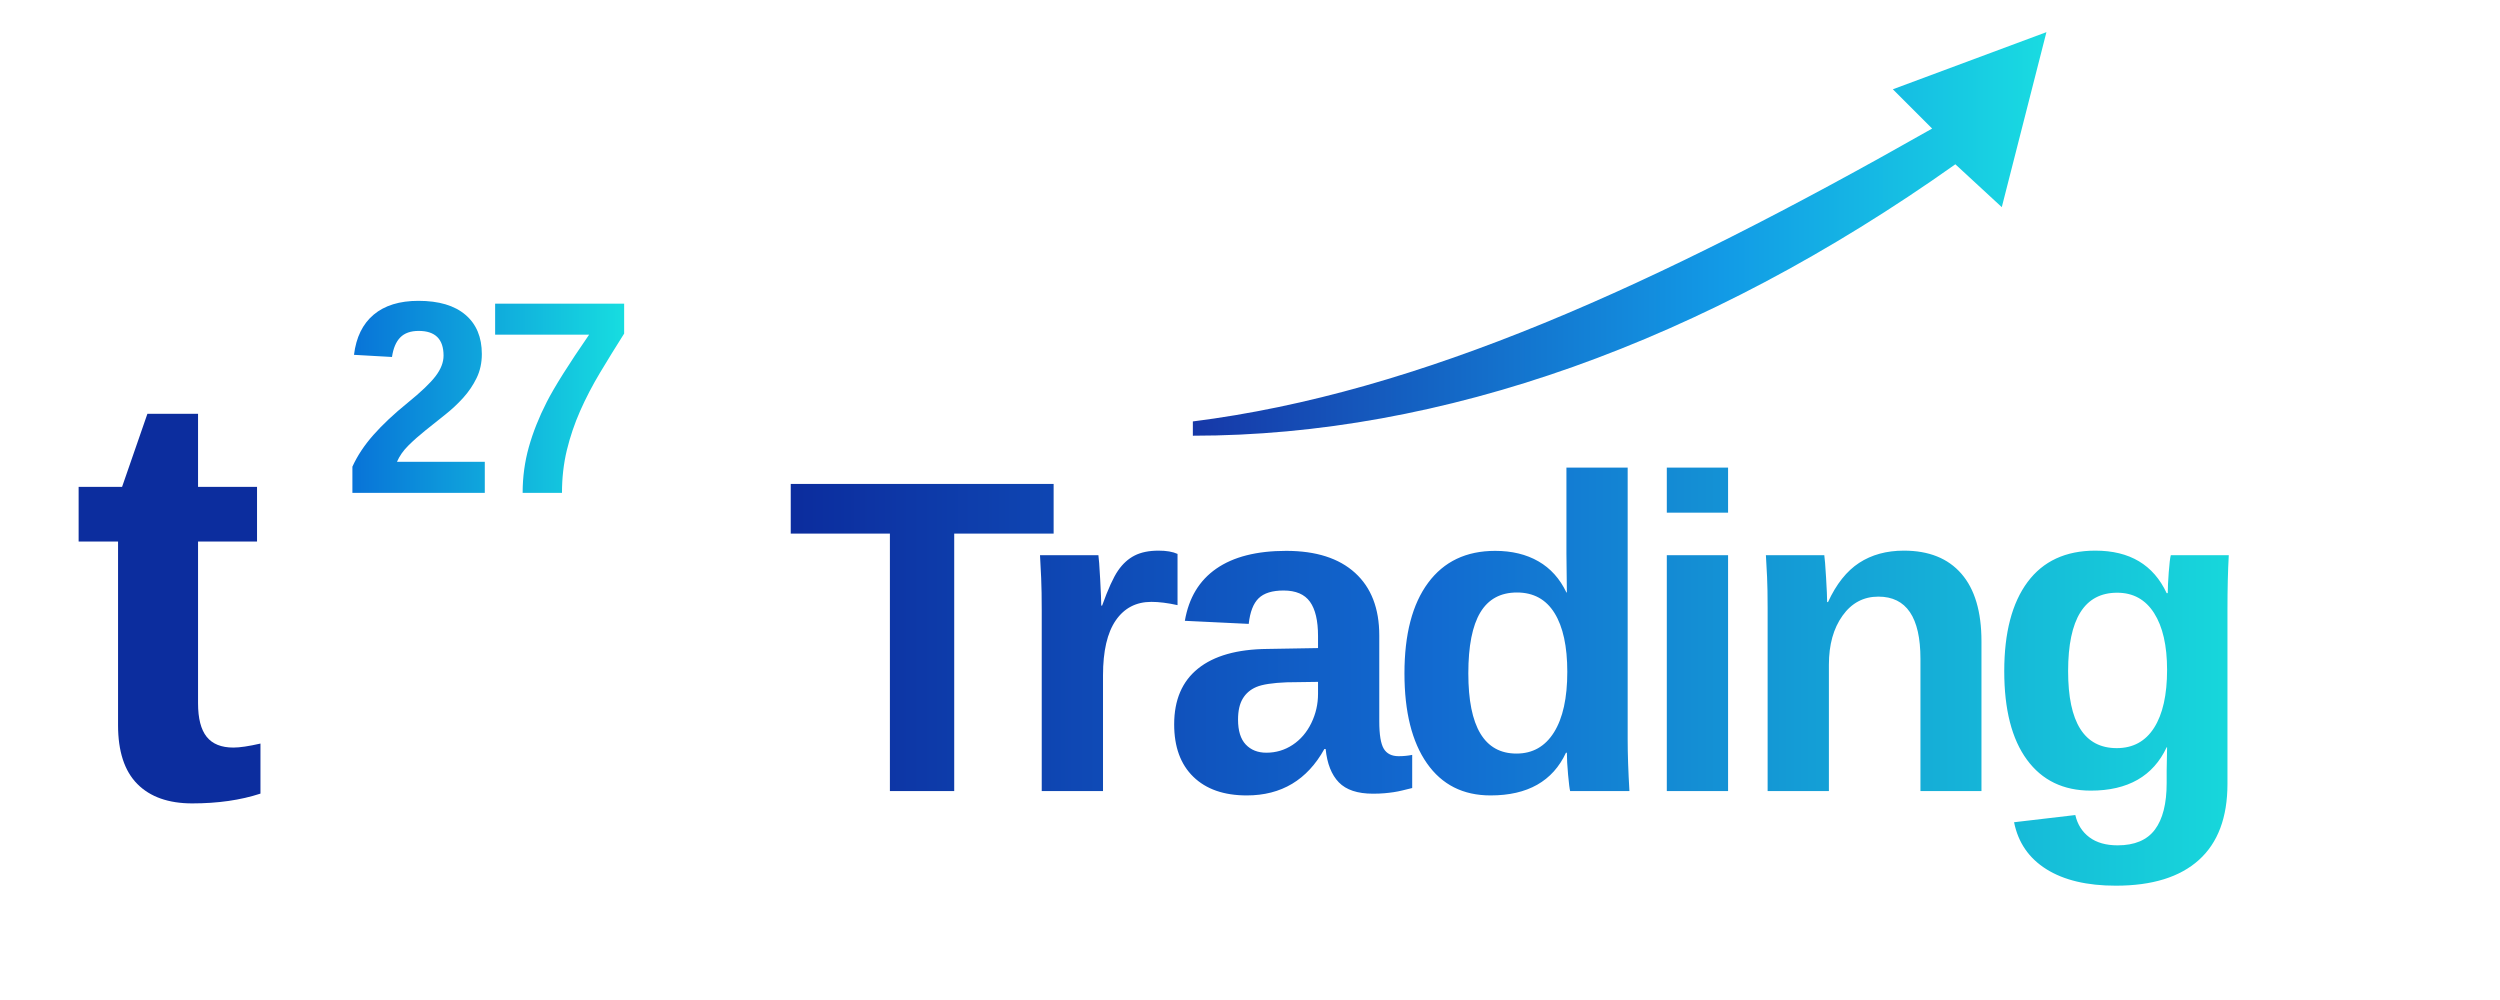
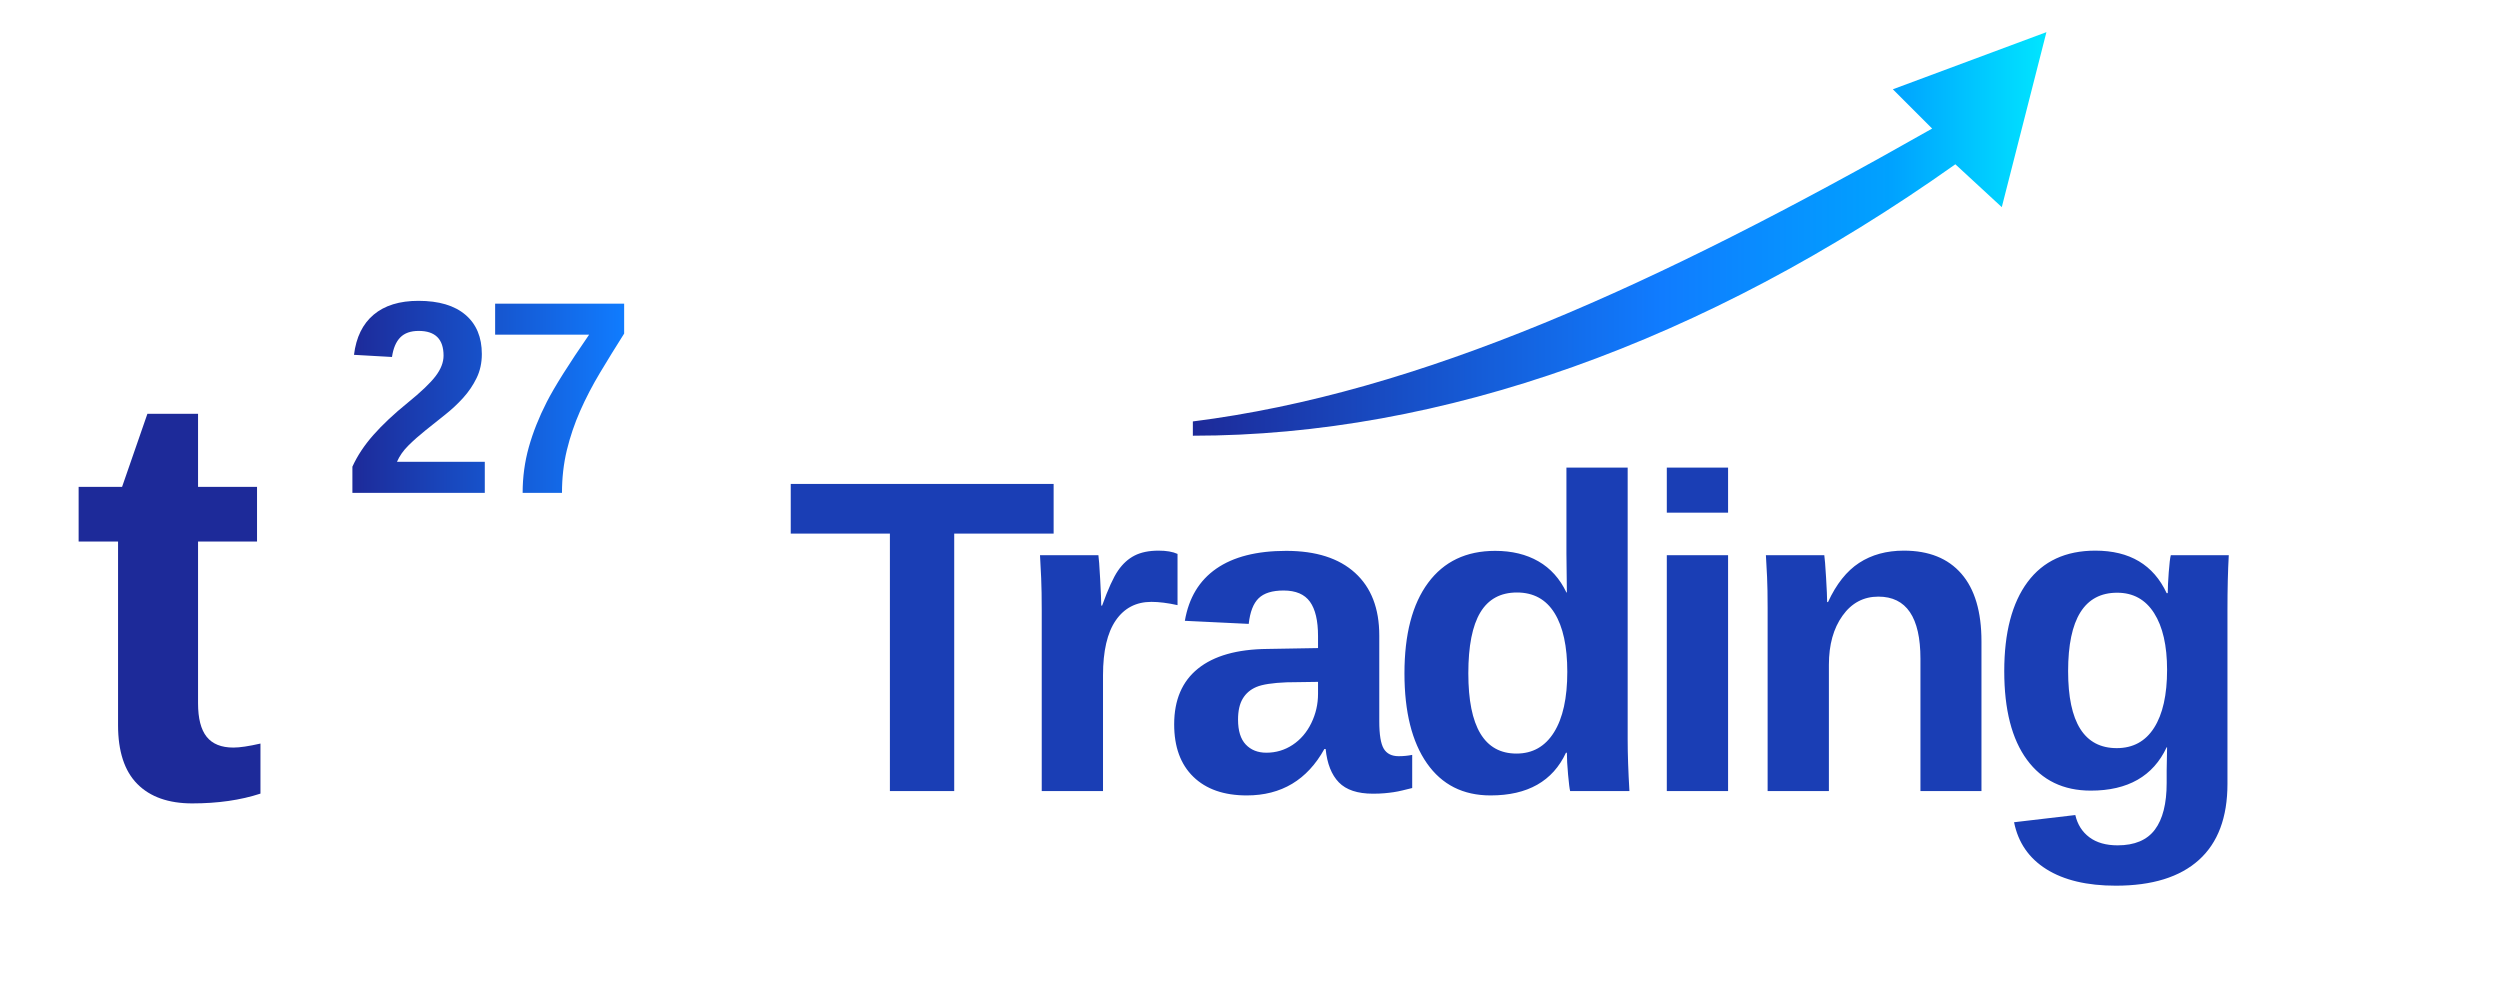
<svg xmlns="http://www.w3.org/2000/svg" viewBox="0 0 1400 560" role="img" aria-labelledby="title desc">
  <defs>
-     <linearGradient id="word" x1="0" y1="0" x2="1" y2="0">
-       <stop offset="0" stop-color="#0C2D9E" />
-       <stop offset=".45" stop-color="#126BD1" />
-       <stop offset="1" stop-color="#17D6DB" />
-     </linearGradient>
    <linearGradient id="arrow" x1="0" y1="0" x2="1" y2="0">
-       <stop offset="0" stop-color="#1638A8" />
-       <stop offset=".62" stop-color="#129AE6" />
-       <stop offset="1" stop-color="#19DBE1" />
+       <stop offset="0" stop-color="#1D2A99" />
+       <stop offset=".55" stop-color="#107CFF" />
+       <stop offset=".82" stop-color="#00A2FF" />
+       <stop offset="1" stop-color="#00E5FF" />
    </linearGradient>
    <linearGradient id="sup" x1="0" y1="0" x2="1" y2="0">
-       <stop offset="0" stop-color="#0873D8" />
-       <stop offset="1" stop-color="#17DDE0" />
+       <stop offset="0" stop-color="#1D2A99" />
+       <stop offset="1" stop-color="#107CFF" />
    </linearGradient>
  </defs>
  <g font-family="Manrope,Arial,Helvetica,sans-serif" font-weight="800" letter-spacing="-9">
-     <text x="40" y="447" font-size="330" fill="#0C2D9E">t</text>
+     <text x="40" y="447" font-size="330" fill="#1D2A99">t</text>
    <text x="192" y="276" font-size="154" letter-spacing="-7" fill="url(#sup)">27</text>
-     <text x="440" y="443" font-size="250" letter-spacing="-13" fill="url(#word)">Trading</text>
+     <text x="440" y="443" font-size="250" letter-spacing="-13" fill="#1A3EB5">Trading</text>
  </g>
  <g aria-hidden="true">
    <path d="M 668 236 C 795 220, 927 160, 1082 72 L 1060 50 L 1146 18 L 1121 116 L 1095 92 C 954 192, 807 244, 668 244 Z" fill="url(#arrow)" />
  </g>
</svg>
